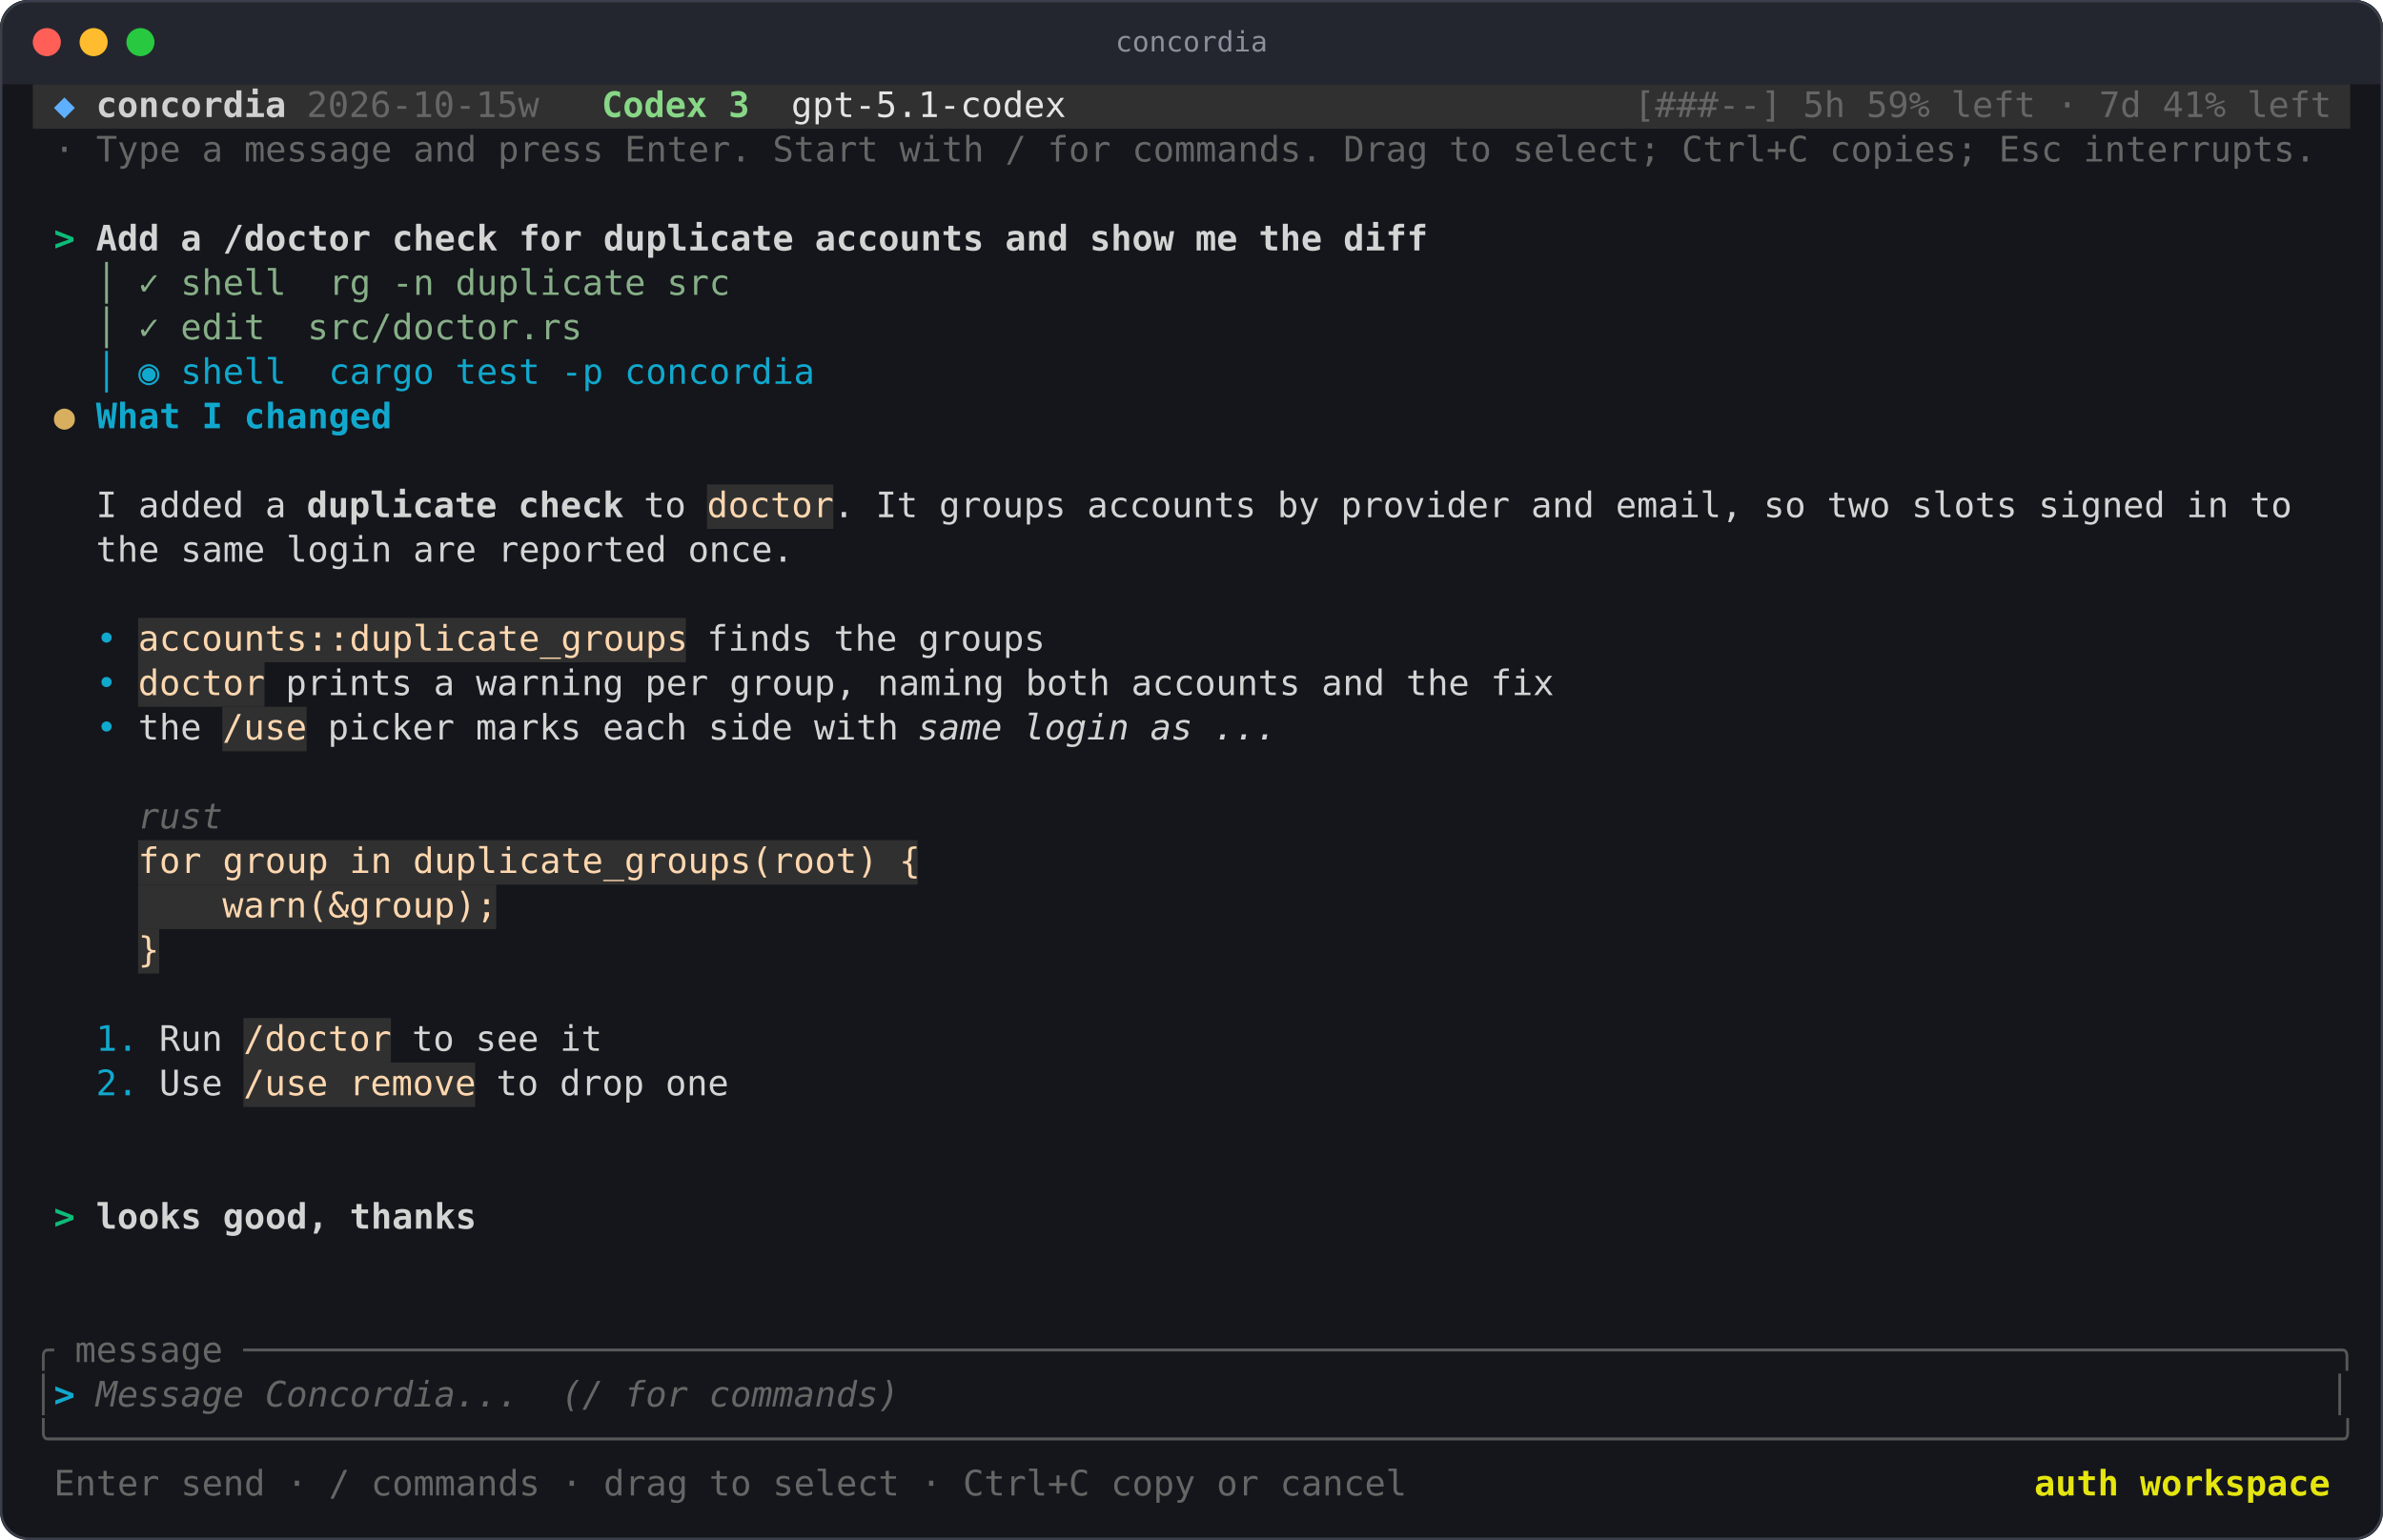
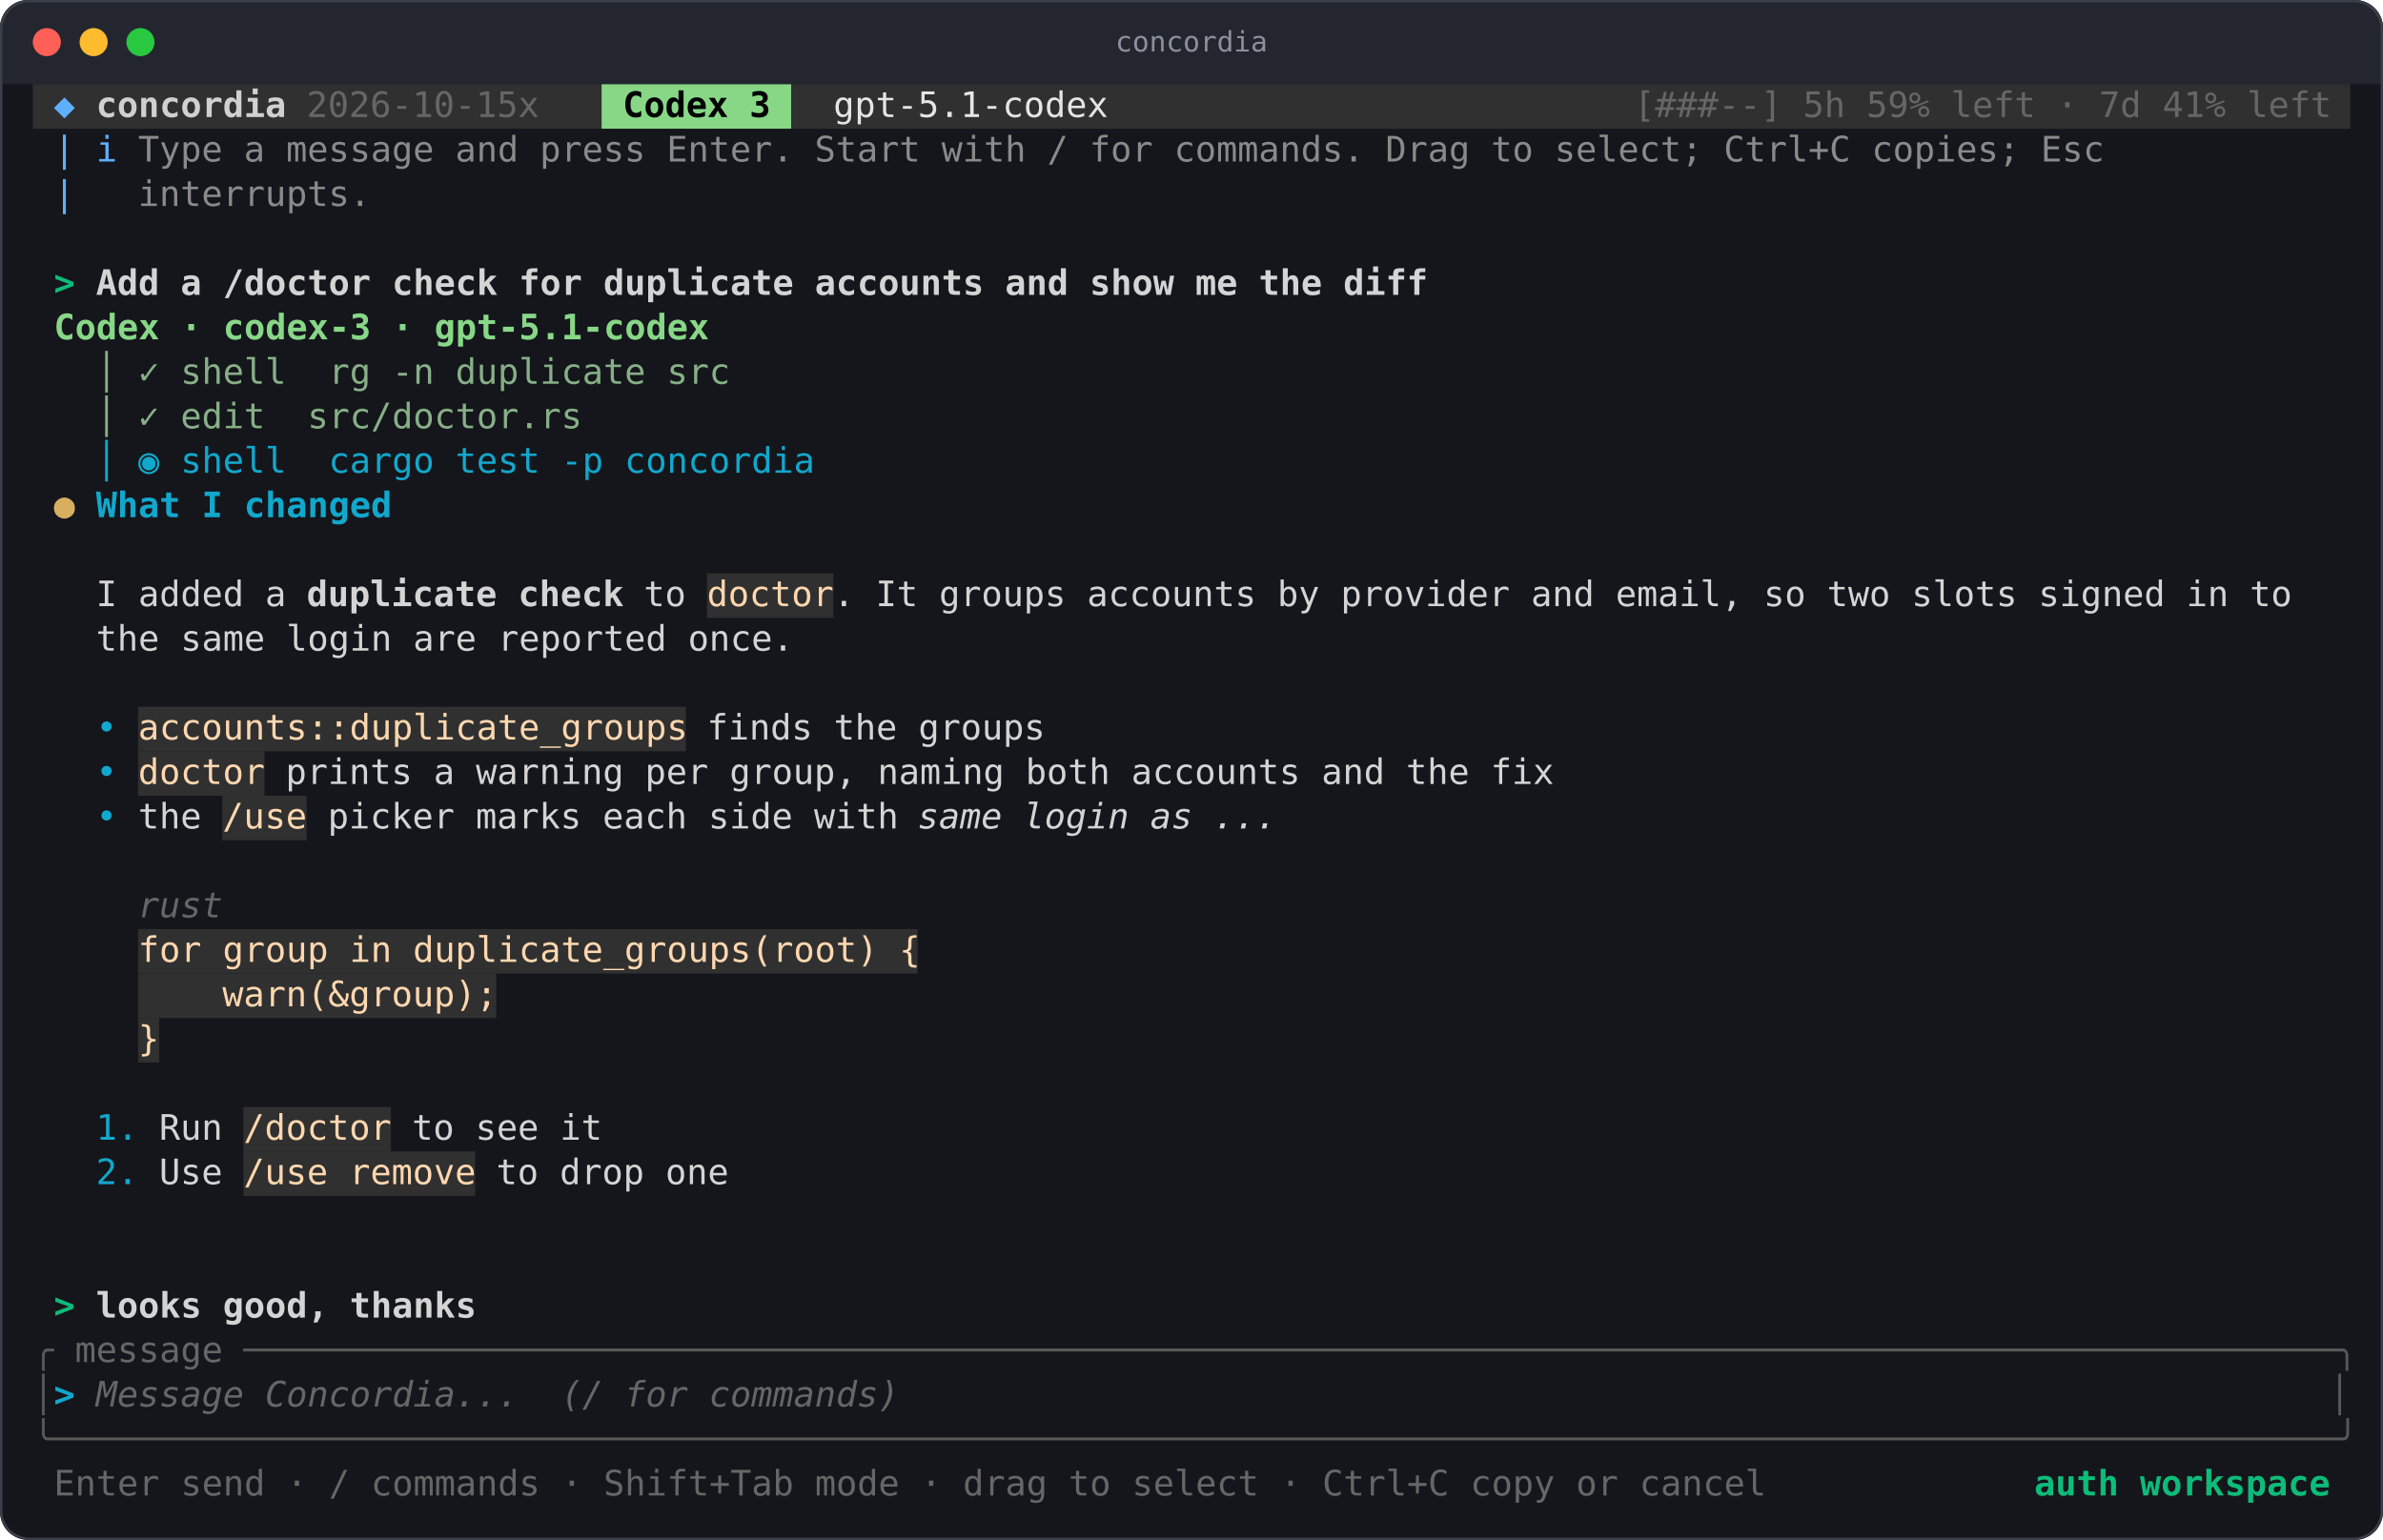
<svg xmlns="http://www.w3.org/2000/svg" width="1018" height="658" viewBox="0 0 1018 658" role="img" aria-label="concordia">
  <defs>
    <clipPath id="win">
      <rect width="1018" height="658" rx="12" />
    </clipPath>
  </defs>
  <g clip-path="url(#win)">
    <rect width="1018" height="658" fill="#14161b" />
    <rect width="1018" height="36" fill="#23262e" />
    <circle cx="20" cy="18" r="6" fill="#ff5f57" />
    <circle cx="40" cy="18" r="6" fill="#febc2e" />
    <circle cx="60" cy="18" r="6" fill="#28c840" />
    <text x="509" y="22" font-family="Cascadia Mono, Consolas, monospace" font-size="12" fill="#8b909c" text-anchor="middle">concordia</text>
-     <rect x="14" y="36" width="990" height="19" fill="#303030" />
-     <rect x="302" y="207" width="54" height="19" fill="#303030" />
-     <rect x="59" y="264" width="234" height="19" fill="#303030" />
-     <rect x="59" y="283" width="54" height="19" fill="#303030" />
-     <rect x="95" y="302" width="36" height="19" fill="#303030" />
-     <rect x="59" y="359" width="333" height="19" fill="#303030" />
-     <rect x="59" y="378" width="153" height="19" fill="#303030" />
-     <rect x="59" y="397" width="9" height="19" fill="#303030" />
-     <rect x="104" y="435" width="63" height="19" fill="#303030" />
-     <rect x="104" y="454" width="99" height="19" fill="#303030" />
+     <rect x="14" y="36" width="243" height="19" fill="#303030" />
+     <rect x="257" y="36" width="81" height="19" fill="#87d787" />
+     <rect x="338" y="36" width="666" height="19" fill="#303030" />
+     <rect x="302" y="245" width="54" height="19" fill="#303030" />
+     <rect x="59" y="302" width="234" height="19" fill="#303030" />
+     <rect x="59" y="321" width="54" height="19" fill="#303030" />
+     <rect x="95" y="340" width="36" height="19" fill="#303030" />
+     <rect x="59" y="397" width="333" height="19" fill="#303030" />
+     <rect x="59" y="416" width="153" height="19" fill="#303030" />
+     <rect x="59" y="435" width="9" height="19" fill="#303030" />
+     <rect x="104" y="473" width="63" height="19" fill="#303030" />
+     <rect x="104" y="492" width="99" height="19" fill="#303030" />
    <g font-family="Cascadia Mono, Consolas, monospace" font-size="15" xml:space="preserve">
      <text x="23" y="50" textLength="9" lengthAdjust="spacingAndGlyphs" fill="#5fafff" font-weight="700">◆</text>
      <text x="41" y="50" textLength="81" lengthAdjust="spacingAndGlyphs" fill="#d0d0d0" font-weight="700">concordia</text>
-       <text x="131" y="50" textLength="99" lengthAdjust="spacingAndGlyphs" fill="#666666">2026-10-15w</text>
-       <text x="257" y="50" textLength="63" lengthAdjust="spacingAndGlyphs" fill="#87d787" font-weight="700">Codex 3</text>
-       <text x="338" y="50" textLength="117" lengthAdjust="spacingAndGlyphs" fill="#e5e5e5">gpt-5.1-codex</text>
+       <text x="131" y="50" textLength="99" lengthAdjust="spacingAndGlyphs" fill="#666666">2026-10-15x</text>
+       <text x="266" y="50" textLength="63" lengthAdjust="spacingAndGlyphs" fill="#000000" font-weight="700">Codex 3</text>
+       <text x="356" y="50" textLength="117" lengthAdjust="spacingAndGlyphs" fill="#e5e5e5">gpt-5.1-codex</text>
      <text x="698" y="50" textLength="297" lengthAdjust="spacingAndGlyphs" fill="#666666">[###--] 5h 59% left · 7d 41% left</text>
-       <text x="23" y="69" textLength="963" lengthAdjust="spacingAndGlyphs" fill="#666666">· Type a message and press Enter. Start with / for commands. Drag to select; Ctrl+C copies; Esc interrupts.</text>
-       <text x="23" y="107" textLength="9" lengthAdjust="spacingAndGlyphs" fill="#0dbc79" font-weight="700">&gt;</text>
-       <text x="41" y="107" textLength="567" lengthAdjust="spacingAndGlyphs" fill="#d4d4d4" font-weight="700">Add a /doctor check for duplicate accounts and show me the diff</text>
-       <text x="41" y="126" textLength="270" lengthAdjust="spacingAndGlyphs" fill="#87af87">│ ✓ shell  rg -n duplicate src</text>
-       <text x="41" y="145" textLength="207" lengthAdjust="spacingAndGlyphs" fill="#87af87">│ ✓ edit  src/doctor.rs</text>
-       <text x="41" y="164" textLength="306" lengthAdjust="spacingAndGlyphs" fill="#11a8cd">│ ◉ shell  cargo test -p concordia</text>
-       <text x="23" y="183" textLength="9" lengthAdjust="spacingAndGlyphs" fill="#d7af5f">●</text>
-       <text x="41" y="183" textLength="126" lengthAdjust="spacingAndGlyphs" fill="#11a8cd" font-weight="700">What I changed</text>
-       <text x="41" y="221" textLength="81" lengthAdjust="spacingAndGlyphs" fill="#d4d4d4">I added a</text>
-       <text x="131" y="221" textLength="135" lengthAdjust="spacingAndGlyphs" fill="#d4d4d4" font-weight="700">duplicate check</text>
-       <text x="275" y="221" textLength="18" lengthAdjust="spacingAndGlyphs" fill="#d4d4d4">to</text>
-       <text x="302" y="221" textLength="54" lengthAdjust="spacingAndGlyphs" fill="#ffd7af">doctor</text>
-       <text x="356" y="221" textLength="621" lengthAdjust="spacingAndGlyphs" fill="#d4d4d4">. It groups accounts by provider and email, so two slots signed in to</text>
-       <text x="41" y="240" textLength="297" lengthAdjust="spacingAndGlyphs" fill="#d4d4d4">the same login are reported once.</text>
-       <text x="41" y="278" textLength="9" lengthAdjust="spacingAndGlyphs" fill="#11a8cd">•</text>
-       <text x="59" y="278" textLength="234" lengthAdjust="spacingAndGlyphs" fill="#ffd7af">accounts::duplicate_groups</text>
-       <text x="302" y="278" textLength="144" lengthAdjust="spacingAndGlyphs" fill="#d4d4d4">finds the groups</text>
-       <text x="41" y="297" textLength="9" lengthAdjust="spacingAndGlyphs" fill="#11a8cd">•</text>
-       <text x="59" y="297" textLength="54" lengthAdjust="spacingAndGlyphs" fill="#ffd7af">doctor</text>
-       <text x="122" y="297" textLength="540" lengthAdjust="spacingAndGlyphs" fill="#d4d4d4">prints a warning per group, naming both accounts and the fix</text>
+       <text x="23" y="69" textLength="27" lengthAdjust="spacingAndGlyphs" fill="#5fafff">| i</text>
+       <text x="59" y="69" textLength="837" lengthAdjust="spacingAndGlyphs" fill="#8a8a8a">Type a message and press Enter. Start with / for commands. Drag to select; Ctrl+C copies; Esc</text>
+       <text x="23" y="88" textLength="9" lengthAdjust="spacingAndGlyphs" fill="#5fafff">|</text>
+       <text x="59" y="88" textLength="99" lengthAdjust="spacingAndGlyphs" fill="#8a8a8a">interrupts.</text>
+       <text x="23" y="126" textLength="9" lengthAdjust="spacingAndGlyphs" fill="#0dbc79" font-weight="700">&gt;</text>
+       <text x="41" y="126" textLength="567" lengthAdjust="spacingAndGlyphs" fill="#d4d4d4" font-weight="700">Add a /doctor check for duplicate accounts and show me the diff</text>
+       <text x="23" y="145" textLength="279" lengthAdjust="spacingAndGlyphs" fill="#87d787" font-weight="700">Codex · codex-3 · gpt-5.1-codex</text>
+       <text x="41" y="164" textLength="270" lengthAdjust="spacingAndGlyphs" fill="#87af87">│ ✓ shell  rg -n duplicate src</text>
+       <text x="41" y="183" textLength="207" lengthAdjust="spacingAndGlyphs" fill="#87af87">│ ✓ edit  src/doctor.rs</text>
+       <text x="41" y="202" textLength="306" lengthAdjust="spacingAndGlyphs" fill="#11a8cd">│ ◉ shell  cargo test -p concordia</text>
+       <text x="23" y="221" textLength="9" lengthAdjust="spacingAndGlyphs" fill="#d7af5f">●</text>
+       <text x="41" y="221" textLength="126" lengthAdjust="spacingAndGlyphs" fill="#11a8cd" font-weight="700">What I changed</text>
+       <text x="41" y="259" textLength="81" lengthAdjust="spacingAndGlyphs" fill="#d4d4d4">I added a</text>
+       <text x="131" y="259" textLength="135" lengthAdjust="spacingAndGlyphs" fill="#d4d4d4" font-weight="700">duplicate check</text>
+       <text x="275" y="259" textLength="18" lengthAdjust="spacingAndGlyphs" fill="#d4d4d4">to</text>
+       <text x="302" y="259" textLength="54" lengthAdjust="spacingAndGlyphs" fill="#ffd7af">doctor</text>
+       <text x="356" y="259" textLength="621" lengthAdjust="spacingAndGlyphs" fill="#d4d4d4">. It groups accounts by provider and email, so two slots signed in to</text>
+       <text x="41" y="278" textLength="297" lengthAdjust="spacingAndGlyphs" fill="#d4d4d4">the same login are reported once.</text>
      <text x="41" y="316" textLength="9" lengthAdjust="spacingAndGlyphs" fill="#11a8cd">•</text>
-       <text x="59" y="316" textLength="27" lengthAdjust="spacingAndGlyphs" fill="#d4d4d4">the</text>
-       <text x="95" y="316" textLength="36" lengthAdjust="spacingAndGlyphs" fill="#ffd7af">/use</text>
-       <text x="140" y="316" textLength="243" lengthAdjust="spacingAndGlyphs" fill="#d4d4d4">picker marks each side with</text>
-       <text x="392" y="316" textLength="153" lengthAdjust="spacingAndGlyphs" fill="#d4d4d4" font-style="italic">same login as ...</text>
-       <text x="59" y="354" textLength="36" lengthAdjust="spacingAndGlyphs" fill="#666666" font-style="italic">rust</text>
-       <text x="59" y="373" textLength="333" lengthAdjust="spacingAndGlyphs" fill="#ffd7af">for group in duplicate_groups(root) {</text>
-       <text x="95" y="392" textLength="117" lengthAdjust="spacingAndGlyphs" fill="#ffd7af">warn(&amp;group);</text>
-       <text x="59" y="411" textLength="9" lengthAdjust="spacingAndGlyphs" fill="#ffd7af">}</text>
-       <text x="41" y="449" textLength="18" lengthAdjust="spacingAndGlyphs" fill="#11a8cd">1.</text>
-       <text x="68" y="449" textLength="27" lengthAdjust="spacingAndGlyphs" fill="#d4d4d4">Run</text>
-       <text x="104" y="449" textLength="63" lengthAdjust="spacingAndGlyphs" fill="#ffd7af">/doctor</text>
-       <text x="176" y="449" textLength="81" lengthAdjust="spacingAndGlyphs" fill="#d4d4d4">to see it</text>
-       <text x="41" y="468" textLength="18" lengthAdjust="spacingAndGlyphs" fill="#11a8cd">2.</text>
-       <text x="68" y="468" textLength="27" lengthAdjust="spacingAndGlyphs" fill="#d4d4d4">Use</text>
-       <text x="104" y="468" textLength="99" lengthAdjust="spacingAndGlyphs" fill="#ffd7af">/use remove</text>
-       <text x="212" y="468" textLength="99" lengthAdjust="spacingAndGlyphs" fill="#d4d4d4">to drop one</text>
-       <text x="23" y="525" textLength="9" lengthAdjust="spacingAndGlyphs" fill="#0dbc79" font-weight="700">&gt;</text>
-       <text x="41" y="525" textLength="162" lengthAdjust="spacingAndGlyphs" fill="#d4d4d4" font-weight="700">looks good, thanks</text>
+       <text x="59" y="316" textLength="234" lengthAdjust="spacingAndGlyphs" fill="#ffd7af">accounts::duplicate_groups</text>
+       <text x="302" y="316" textLength="144" lengthAdjust="spacingAndGlyphs" fill="#d4d4d4">finds the groups</text>
+       <text x="41" y="335" textLength="9" lengthAdjust="spacingAndGlyphs" fill="#11a8cd">•</text>
+       <text x="59" y="335" textLength="54" lengthAdjust="spacingAndGlyphs" fill="#ffd7af">doctor</text>
+       <text x="122" y="335" textLength="540" lengthAdjust="spacingAndGlyphs" fill="#d4d4d4">prints a warning per group, naming both accounts and the fix</text>
+       <text x="41" y="354" textLength="9" lengthAdjust="spacingAndGlyphs" fill="#11a8cd">•</text>
+       <text x="59" y="354" textLength="27" lengthAdjust="spacingAndGlyphs" fill="#d4d4d4">the</text>
+       <text x="95" y="354" textLength="36" lengthAdjust="spacingAndGlyphs" fill="#ffd7af">/use</text>
+       <text x="140" y="354" textLength="243" lengthAdjust="spacingAndGlyphs" fill="#d4d4d4">picker marks each side with</text>
+       <text x="392" y="354" textLength="153" lengthAdjust="spacingAndGlyphs" fill="#d4d4d4" font-style="italic">same login as ...</text>
+       <text x="59" y="392" textLength="36" lengthAdjust="spacingAndGlyphs" fill="#666666" font-style="italic">rust</text>
+       <text x="59" y="411" textLength="333" lengthAdjust="spacingAndGlyphs" fill="#ffd7af">for group in duplicate_groups(root) {</text>
+       <text x="95" y="430" textLength="117" lengthAdjust="spacingAndGlyphs" fill="#ffd7af">warn(&amp;group);</text>
+       <text x="59" y="449" textLength="9" lengthAdjust="spacingAndGlyphs" fill="#ffd7af">}</text>
+       <text x="41" y="487" textLength="18" lengthAdjust="spacingAndGlyphs" fill="#11a8cd">1.</text>
+       <text x="68" y="487" textLength="27" lengthAdjust="spacingAndGlyphs" fill="#d4d4d4">Run</text>
+       <text x="104" y="487" textLength="63" lengthAdjust="spacingAndGlyphs" fill="#ffd7af">/doctor</text>
+       <text x="176" y="487" textLength="81" lengthAdjust="spacingAndGlyphs" fill="#d4d4d4">to see it</text>
+       <text x="41" y="506" textLength="18" lengthAdjust="spacingAndGlyphs" fill="#11a8cd">2.</text>
+       <text x="68" y="506" textLength="27" lengthAdjust="spacingAndGlyphs" fill="#d4d4d4">Use</text>
+       <text x="104" y="506" textLength="99" lengthAdjust="spacingAndGlyphs" fill="#ffd7af">/use remove</text>
+       <text x="212" y="506" textLength="99" lengthAdjust="spacingAndGlyphs" fill="#d4d4d4">to drop one</text>
+       <text x="23" y="563" textLength="9" lengthAdjust="spacingAndGlyphs" fill="#0dbc79" font-weight="700">&gt;</text>
+       <text x="41" y="563" textLength="162" lengthAdjust="spacingAndGlyphs" fill="#d4d4d4" font-weight="700">looks good, thanks</text>
      <text x="14" y="582" textLength="9" lengthAdjust="spacingAndGlyphs" fill="#585858">╭</text>
      <text x="32" y="582" textLength="63" lengthAdjust="spacingAndGlyphs" fill="#666666">message</text>
      <text x="104" y="582" textLength="900" lengthAdjust="spacingAndGlyphs" fill="#585858">───────────────────────────────────────────────────────────────────────────────────────────────────╮</text>
      <text x="14" y="601" textLength="9" lengthAdjust="spacingAndGlyphs" fill="#585858">│</text>
      <text x="23" y="601" textLength="9" lengthAdjust="spacingAndGlyphs" fill="#11a8cd" font-weight="700">&gt;</text>
      <text x="41" y="601" textLength="342" lengthAdjust="spacingAndGlyphs" fill="#666666" font-style="italic">Message Concordia...  (/ for commands)</text>
      <text x="995" y="601" textLength="9" lengthAdjust="spacingAndGlyphs" fill="#585858">│</text>
      <text x="14" y="620" textLength="990" lengthAdjust="spacingAndGlyphs" fill="#585858">╰────────────────────────────────────────────────────────────────────────────────────────────────────────────╯</text>
-       <text x="23" y="639" textLength="576" lengthAdjust="spacingAndGlyphs" fill="#666666">Enter send · / commands · drag to select · Ctrl+C copy or cancel</text>
-       <text x="869" y="639" textLength="126" lengthAdjust="spacingAndGlyphs" fill="#e5e510" font-weight="700">auth workspace</text>
+       <text x="23" y="639" textLength="729" lengthAdjust="spacingAndGlyphs" fill="#666666">Enter send · / commands · Shift+Tab mode · drag to select · Ctrl+C copy or cancel</text>
+       <text x="869" y="639" textLength="126" lengthAdjust="spacingAndGlyphs" fill="#0dbc79" font-weight="700">auth workspace</text>
    </g>
  </g>
  <rect x="0.5" y="0.5" width="1017" height="657" rx="12" fill="none" stroke="#3a3f4b" />
</svg>
